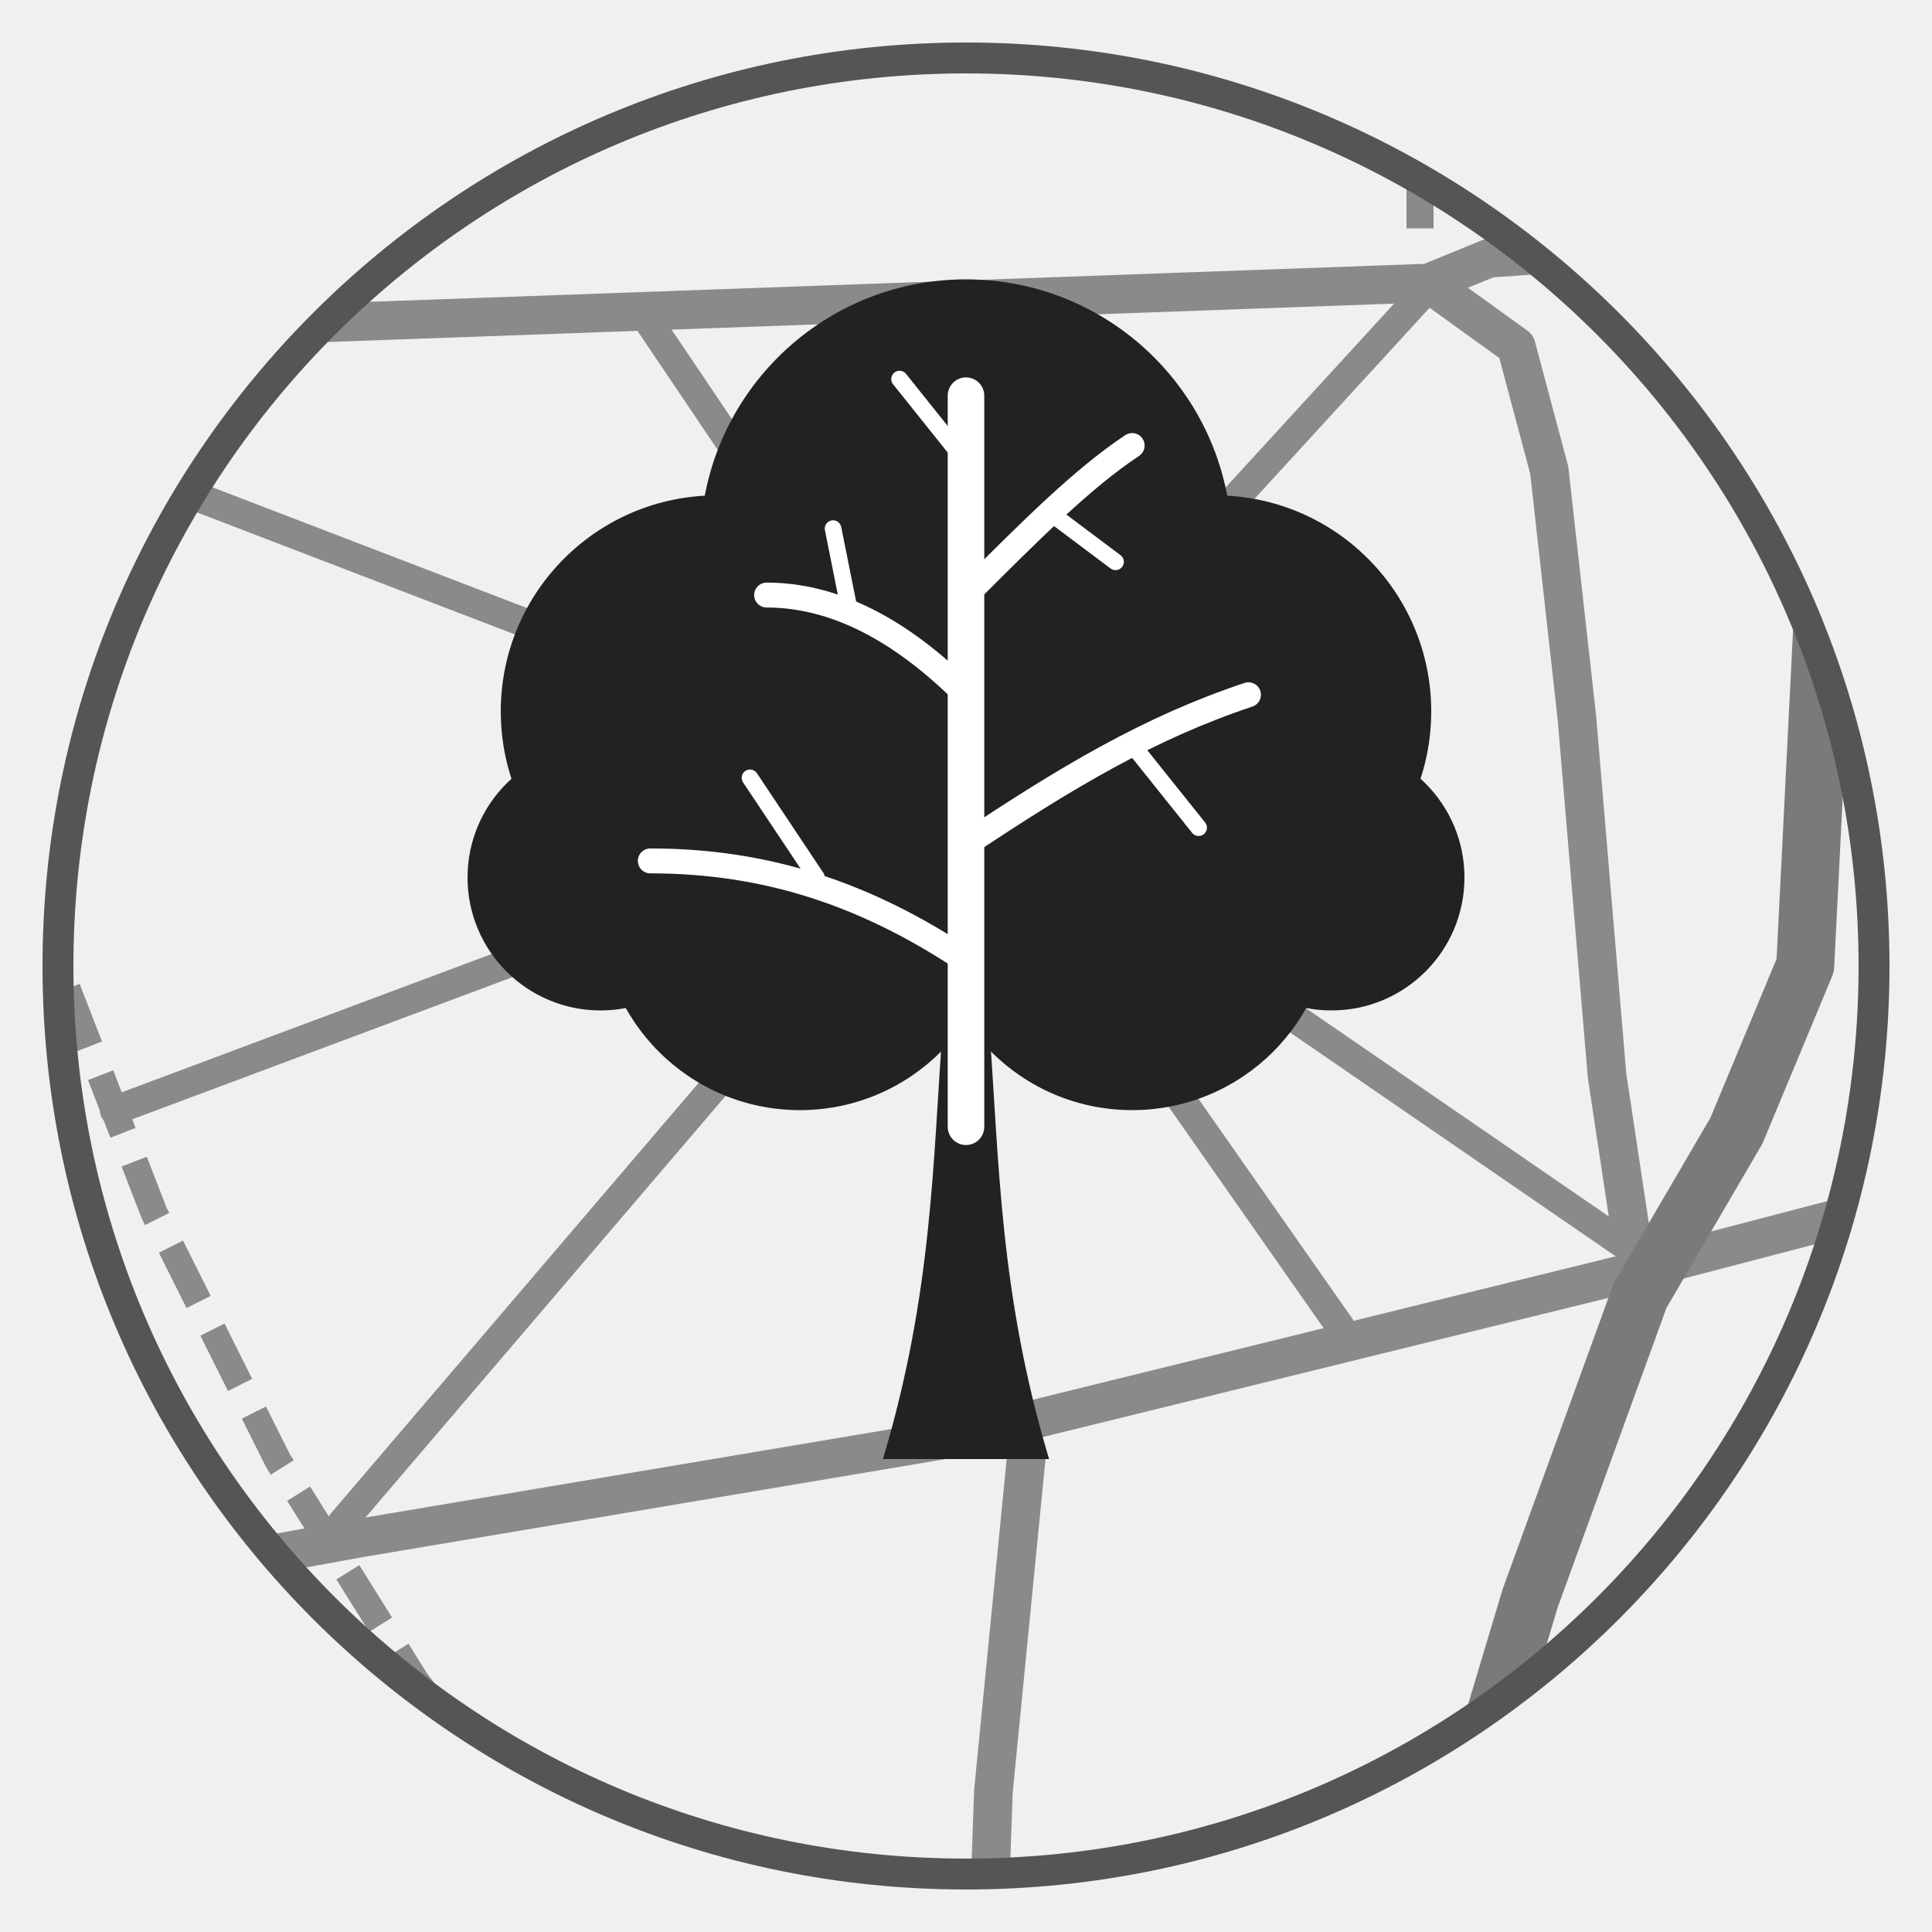
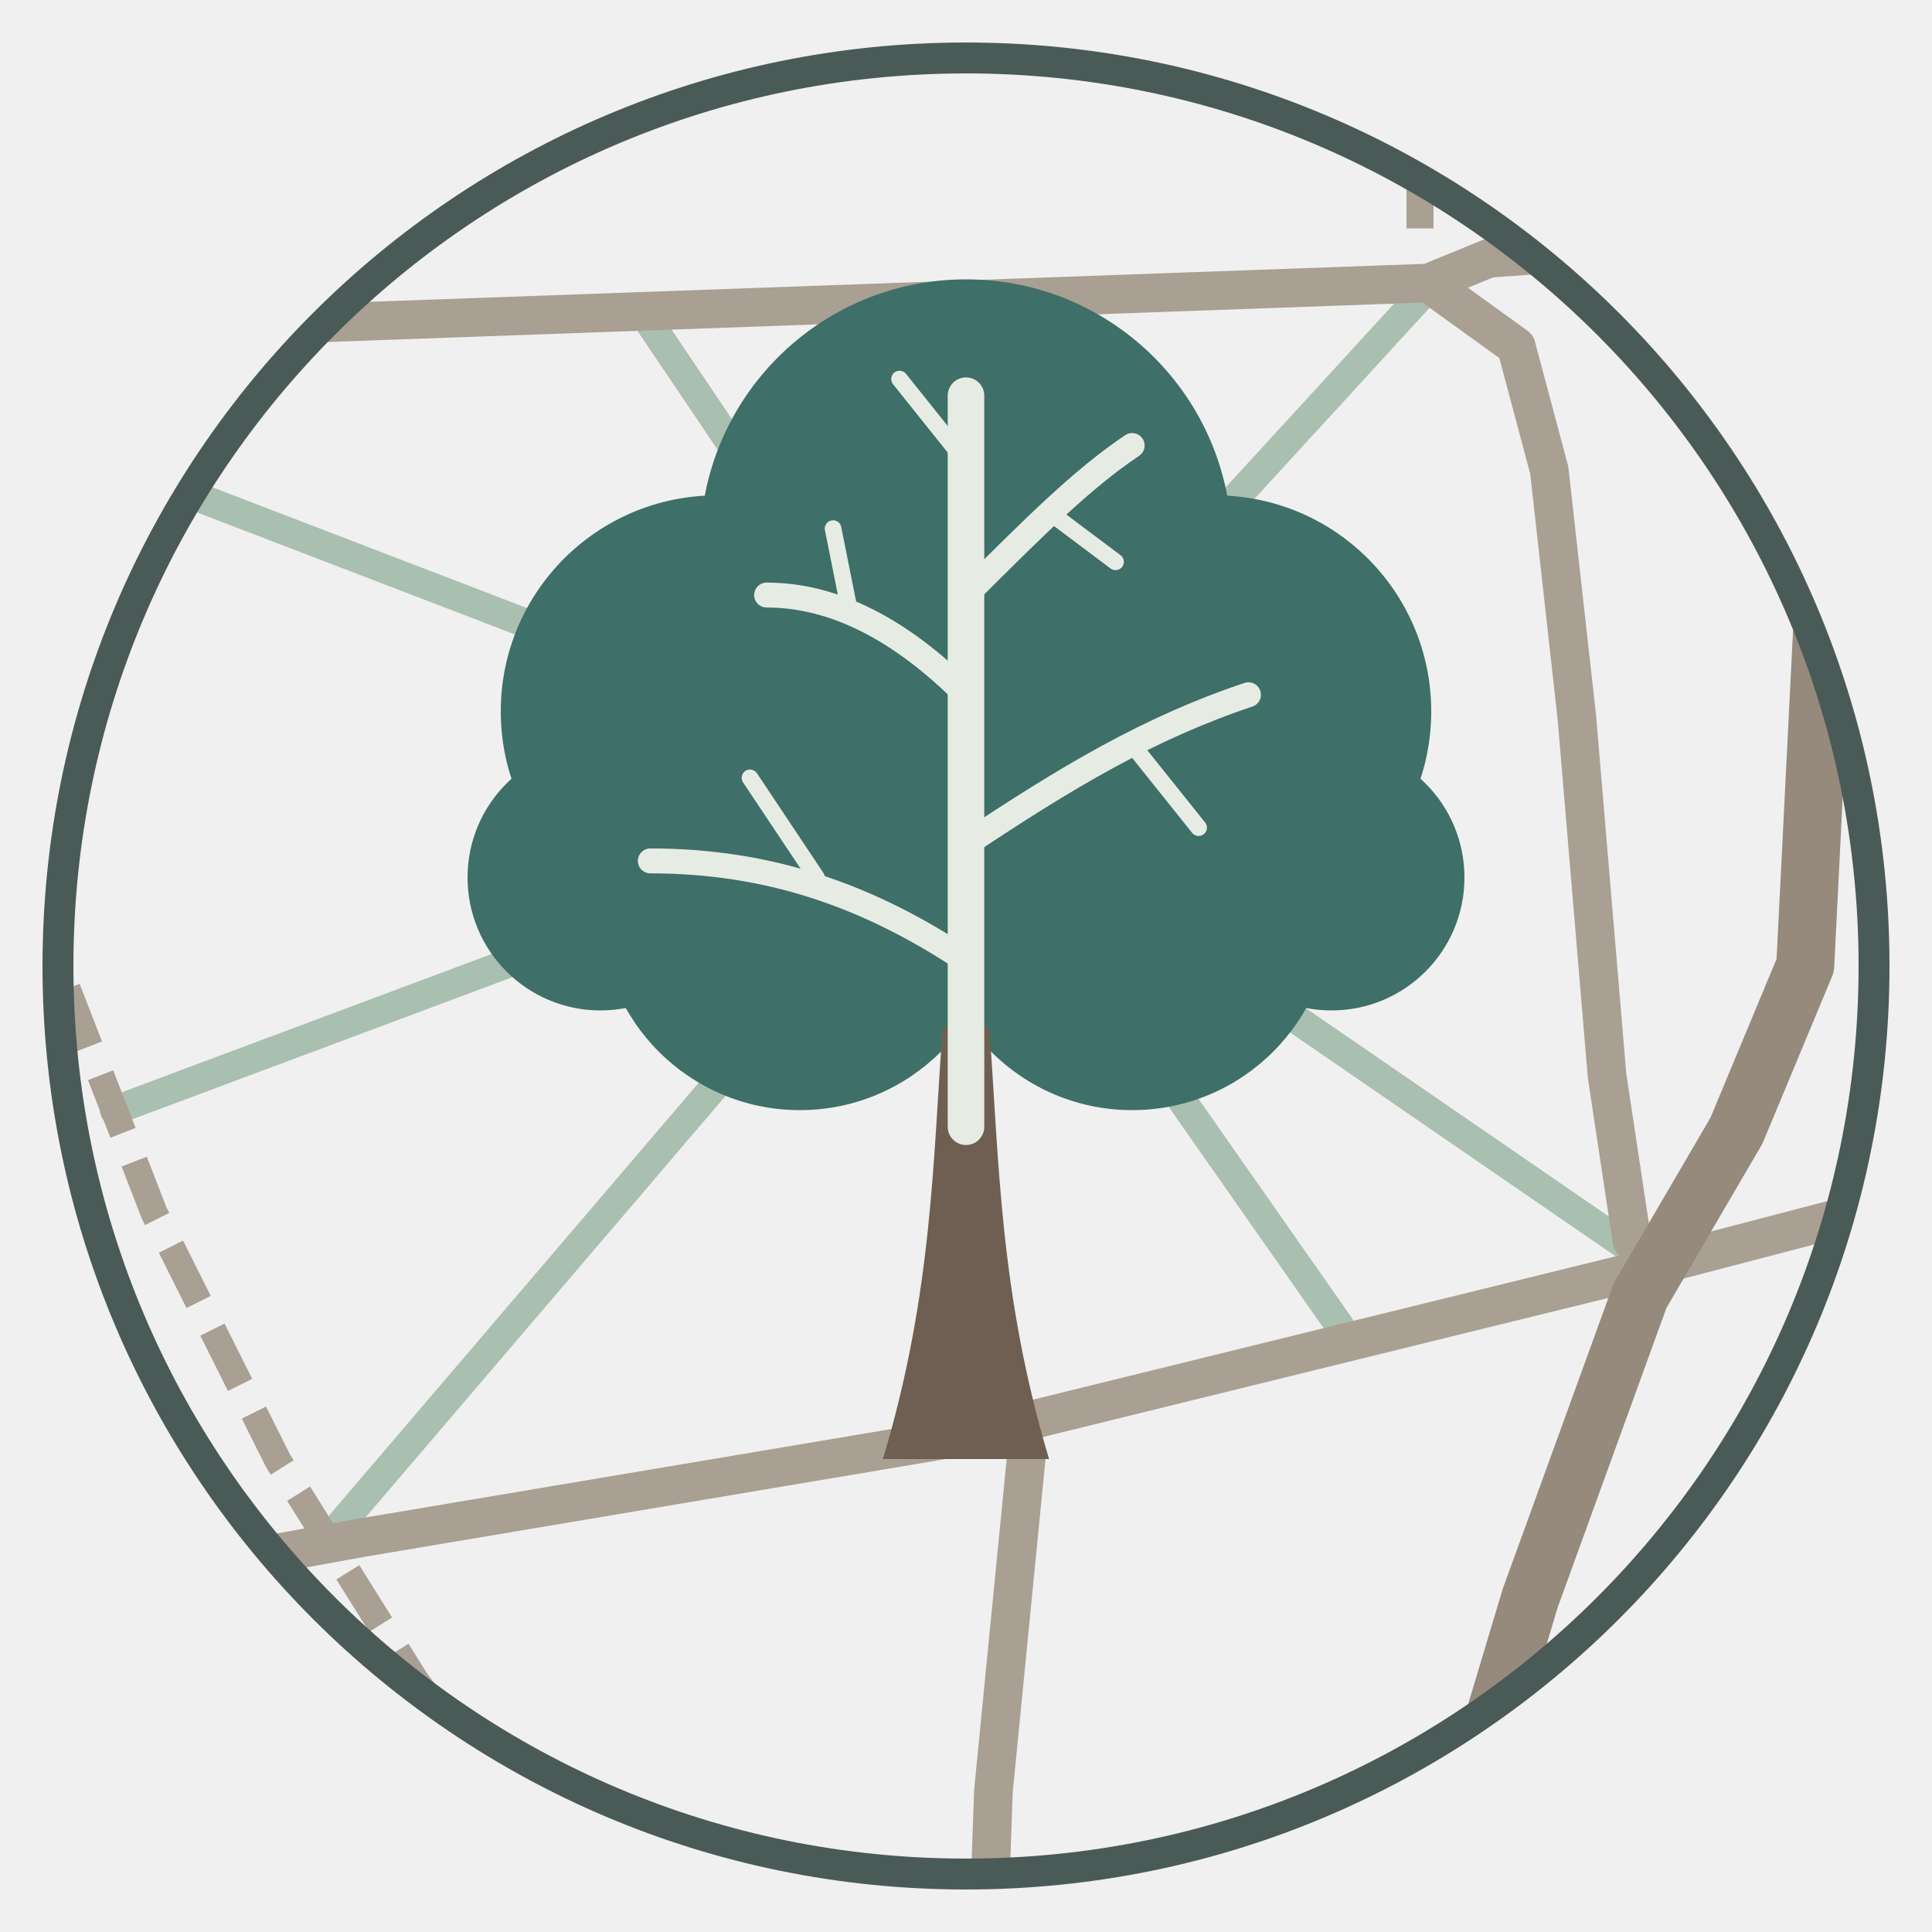
<svg xmlns="http://www.w3.org/2000/svg" width="100" height="100" viewBox="0 0 100 100">
  <clipPath id="inset">
    <circle cx="50" cy="50" r="47" />
  </clipPath>
  <g clip-path="url(#inset)" fill="none" stroke-linecap="round" stroke-linejoin="round">
-     <path d="M50.0 41.0 L83.98 64.36" stroke="#8a8a8a" stroke-width="1.5" />
-     <path d="M50.0 41.0 L69.36 68.65" stroke="#8a8a8a" stroke-width="1.5" />
-     <path d="M50.0 41.0 L50.29 74.24" stroke="#8a8a8a" stroke-width="1.5" />
-     <path d="M50.0 41.0 L17.68 78.84" stroke="#8a8a8a" stroke-width="1.5" />
-     <path d="M50.0 41.0 L5.92 57.48" stroke="#8a8a8a" stroke-width="1.5" />
-     <path d="M50.0 41.0 L-7.59 18.89" stroke="#8a8a8a" stroke-width="1.5" />
-     <path d="M50.0 41.0 L33.22 16.12" stroke="#8a8a8a" stroke-width="1.5" />
-     <path d="M50.0 41.0 L50.89 15.48" stroke="#8a8a8a" stroke-width="1.5" />
-     <path d="M50.0 41.0 L74.06 14.75" stroke="#8a8a8a" stroke-width="1.5" />
-     <path d="M-15.52 7.53 L-7.68 18.64 L-1.98 34.31 L3.0 49.97 L7.98 62.79 L14.39 75.61 L21.52 87.0 L30.06 98.4 L38.61 111.22" stroke="#8a8a8a" stroke-width="1.4" stroke-dasharray="3.2 1.6" stroke-linecap="butt" />
-     <path d="M73.5 -29.78 L73.5 12.94" stroke="#8a8a8a" stroke-width="1.4" stroke-dasharray="3.2 1.6" stroke-linecap="butt" />
-     <path d="M-21.21 16.08 L-9.11 17.64 L73.93 14.65 L77.06 13.37 L87.03 12.66 L98.42 11.23" stroke="#8a8a8a" stroke-width="2.0" />
-     <path d="M73.93 14.65 L78.48 17.93 L80.19 24.34 L81.62 37.15 L83.18 55.67 L84.47 64.22" stroke="#8a8a8a" stroke-width="2.0" />
-     <path d="M-12.67 85.29 L18.67 79.6 L50.0 74.33 L84.18 65.92 L121.21 56.24" stroke="#8a8a8a" stroke-width="2.0" />
-     <path d="M69.94 2.69 L97.0 -1.58" stroke="#8a8a8a" stroke-width="2.0" />
-     <path d="M104.83 37.15 L104.12 55.67 L105.83 72.76 L107.68 84.15" stroke="#8a8a8a" stroke-width="2.0" />
-     <path d="M88.45 94.41 L108.39 89.28" stroke="#8a8a8a" stroke-width="2.0" />
-     <path d="M53.13 75.32 L51.42 92.7 L50.71 112.64" stroke="#8a8a8a" stroke-width="2.0" />
-     <path d="M7.98 17.22 L12.97 4.4 L17.53 -7.0" stroke="#8a8a8a" stroke-width="2.0" />
-     <path d="M106.97 4.4 L99.85 10.09 L95.86 17.22 L94.44 30.03 L93.44 49.97 L89.88 58.52 L84.89 67.06 L79.2 82.73 L74.5 98.4 L72.08 112.64" stroke="#7a7a7a" stroke-width="3.0" />
-     <path d="M0.15 91.28 L12.97 101.96 L25.79 112.64" stroke="#7a7a7a" stroke-width="3.0" />
+     <path d="M50.0 41.0 L83.98 64.36" stroke="#a9bfb0" stroke-width="1.5" />
+     <path d="M50.0 41.0 L69.36 68.65" stroke="#a9bfb0" stroke-width="1.5" />
+     <path d="M50.0 41.0 L50.29 74.24" stroke="#a9bfb0" stroke-width="1.5" />
+     <path d="M50.0 41.0 L17.68 78.84" stroke="#a9bfb0" stroke-width="1.5" />
+     <path d="M50.0 41.0 L5.92 57.48" stroke="#a9bfb0" stroke-width="1.5" />
+     <path d="M50.0 41.0 L-7.59 18.89" stroke="#a9bfb0" stroke-width="1.5" />
+     <path d="M50.0 41.0 L33.22 16.12" stroke="#a9bfb0" stroke-width="1.5" />
+     <path d="M50.0 41.0 L50.89 15.48" stroke="#a9bfb0" stroke-width="1.5" />
+     <path d="M50.0 41.0 L74.06 14.75" stroke="#a9bfb0" stroke-width="1.5" />
+     <path d="M-15.52 7.53 L-7.68 18.64 L-1.98 34.31 L3.0 49.97 L7.98 62.79 L14.39 75.61 L21.52 87.0 L30.06 98.4 L38.61 111.22" stroke="#a99f92" stroke-width="1.4" stroke-dasharray="3.2 1.6" stroke-linecap="butt" />
+     <path d="M73.5 -29.78 L73.5 12.94" stroke="#a99f92" stroke-width="1.4" stroke-dasharray="3.2 1.6" stroke-linecap="butt" />
+     <path d="M-21.21 16.08 L-9.11 17.64 L73.93 14.65 L77.06 13.37 L87.03 12.66 L98.42 11.23" stroke="#a99f92" stroke-width="2" />
+     <path d="M73.93 14.65 L78.48 17.93 L80.19 24.34 L81.62 37.15 L83.18 55.67 L84.47 64.22" stroke="#a99f92" stroke-width="2" />
+     <path d="M-12.67 85.29 L18.67 79.6 L50.0 74.33 L84.18 65.92 L121.21 56.24" stroke="#a99f92" stroke-width="2" />
+     <path d="M69.94 2.69 L97.0 -1.58" stroke="#a99f92" stroke-width="2" />
+     <path d="M104.83 37.15 L104.12 55.67 L105.83 72.76 L107.68 84.15" stroke="#a99f92" stroke-width="2" />
+     <path d="M88.45 94.41 L108.39 89.28" stroke="#a99f92" stroke-width="2" />
+     <path d="M53.13 75.32 L51.42 92.7 L50.71 112.64" stroke="#a99f92" stroke-width="2" />
+     <path d="M7.98 17.22 L12.97 4.4 L17.53 -7.0" stroke="#a99f92" stroke-width="2" />
+     <path d="M106.97 4.4 L99.85 10.09 L95.86 17.22 L94.44 30.03 L93.44 49.97 L89.88 58.52 L84.89 67.06 L79.2 82.73 L74.5 98.4 L72.08 112.64" stroke="#958a7c" stroke-width="3" />
+     <path d="M0.15 91.28 L12.97 101.96 L25.79 112.64" stroke="#958a7c" stroke-width="3" />
  </g>
-   <circle cx="50" cy="50" r="47" fill="none" stroke="#555" stroke-width="1.6" />
+   <circle cx="50" cy="50" r="47" fill="none" stroke="#4a5a57" stroke-width="1.6" />
  <g transform="translate(50 48) scale(0.86) translate(-50 -50)">
-     <circle cx="50" cy="27" r="16" fill="#222" />
-     <circle cx="35" cy="37" r="13" fill="#222" />
-     <circle cx="65" cy="37" r="13" fill="#222" />
-     <circle cx="40" cy="49" r="12" fill="#222" />
-     <circle cx="60" cy="49" r="12" fill="#222" />
-     <circle cx="50" cy="40" r="16" fill="#222" />
-     <circle cx="28" cy="47" r="8" fill="#222" />
-     <circle cx="72" cy="47" r="8" fill="#222" />
-     <path d="M45 82 C48 72 48 64 48.6 56 L51.4 56 C52 64 52 72 55 82Z" fill="#222" />
-     <g fill="none" stroke="#fff" stroke-linecap="round">
+     <circle cx="50" cy="27" r="16" fill="#3e6f68" />
+     <circle cx="35" cy="37" r="13" fill="#3e6f68" />
+     <circle cx="65" cy="37" r="13" fill="#3e6f68" />
+     <circle cx="40" cy="49" r="12" fill="#3e6f68" />
+     <circle cx="60" cy="49" r="12" fill="#3e6f68" />
+     <circle cx="50" cy="40" r="16" fill="#3e6f68" />
+     <circle cx="28" cy="47" r="8" fill="#3e6f68" />
+     <circle cx="72" cy="47" r="8" fill="#3e6f68" />
+     <path d="M45 82 C48 72 48 64 48.6 56 L51.4 56 C52 64 52 72 55 82Z" fill="#6e5f52" />
+     <g fill="none" stroke="#e6ece4" stroke-linecap="round">
      <path d="M50 62 C50 48 50 34 50 18" stroke-width="2.2" />
      <path d="M50 52 C44 48 38 46 31 46 M50 45 C56 41 61 38 67 36 M50 36 C46 32 42 30 38 30 M50 30 C54 26 57 23 60 21" stroke-width="1.5" />
      <path d="M41 47 L37 41 M60 39 L64 44 M43 31 L42 26 M55 25 L59 28 M50 22 L46 17" stroke-width="1.0" />
    </g>
  </g>
</svg>
